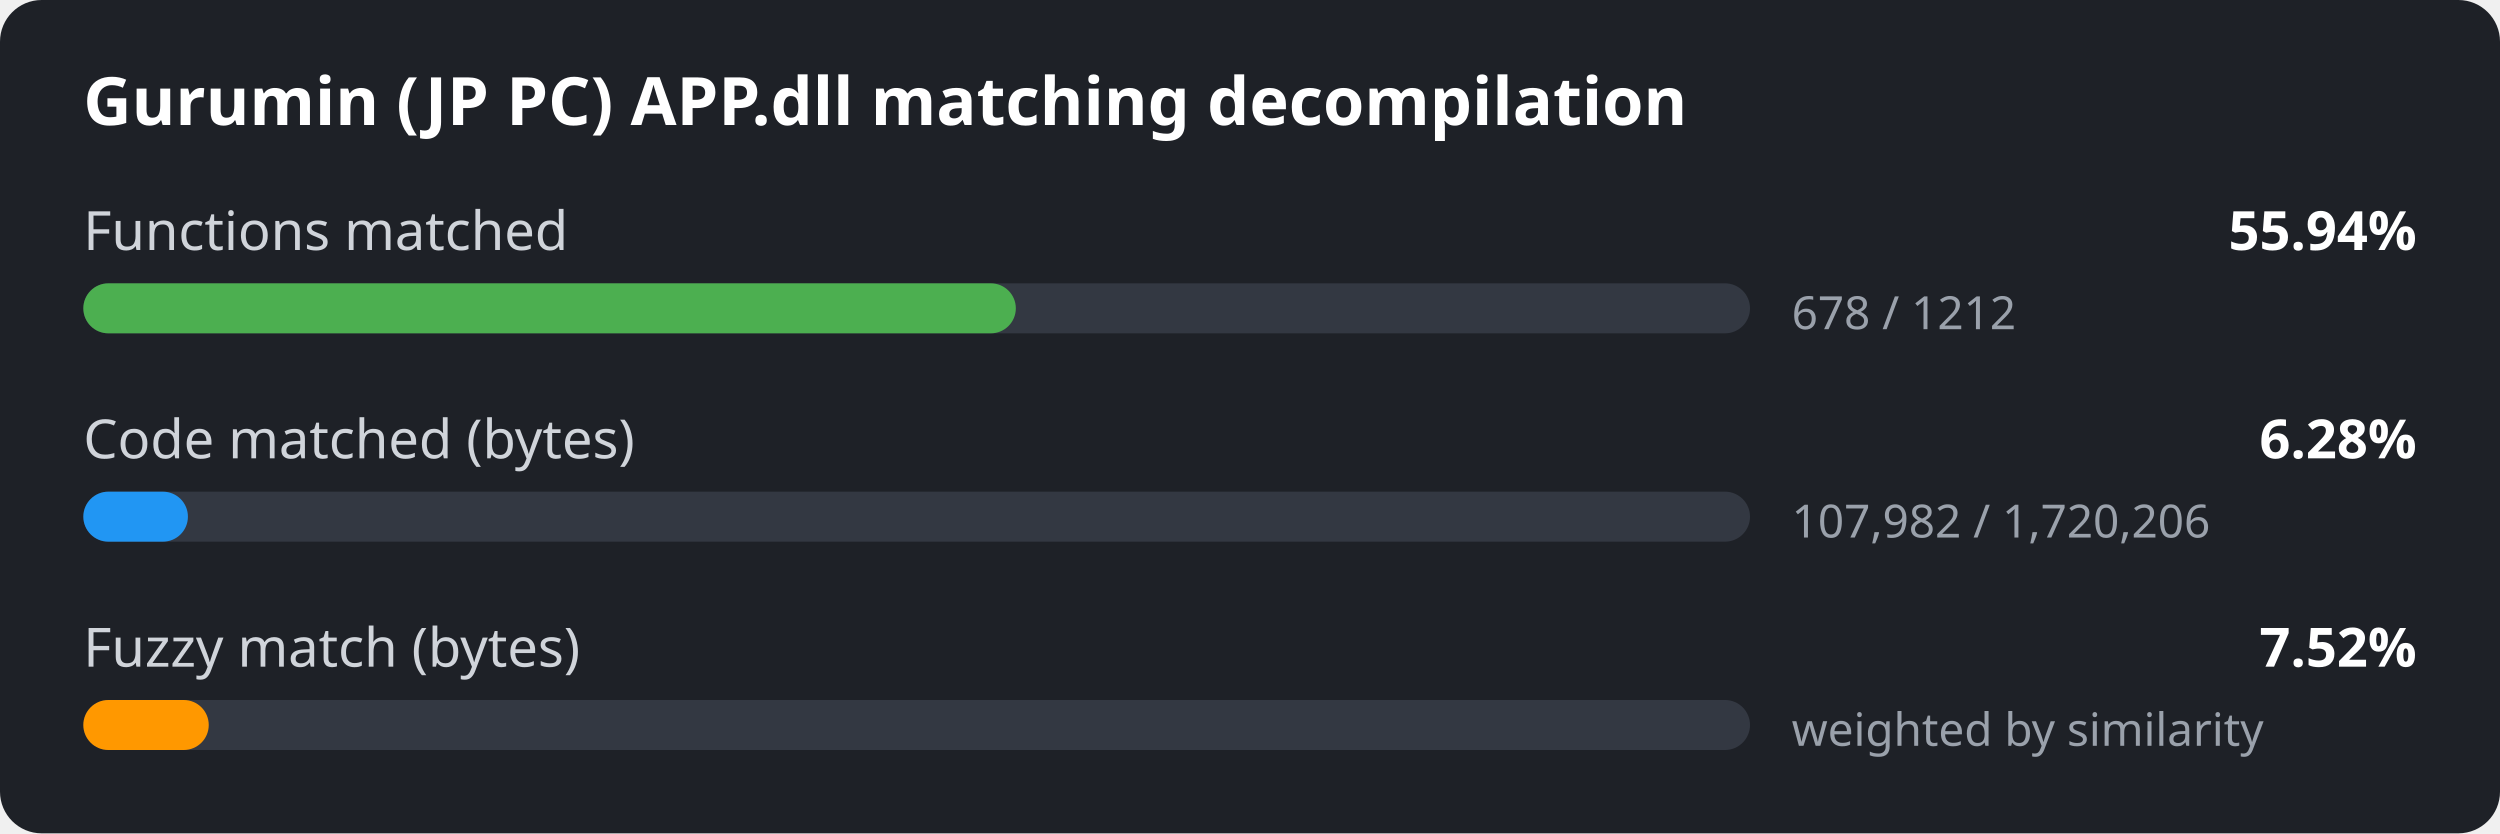
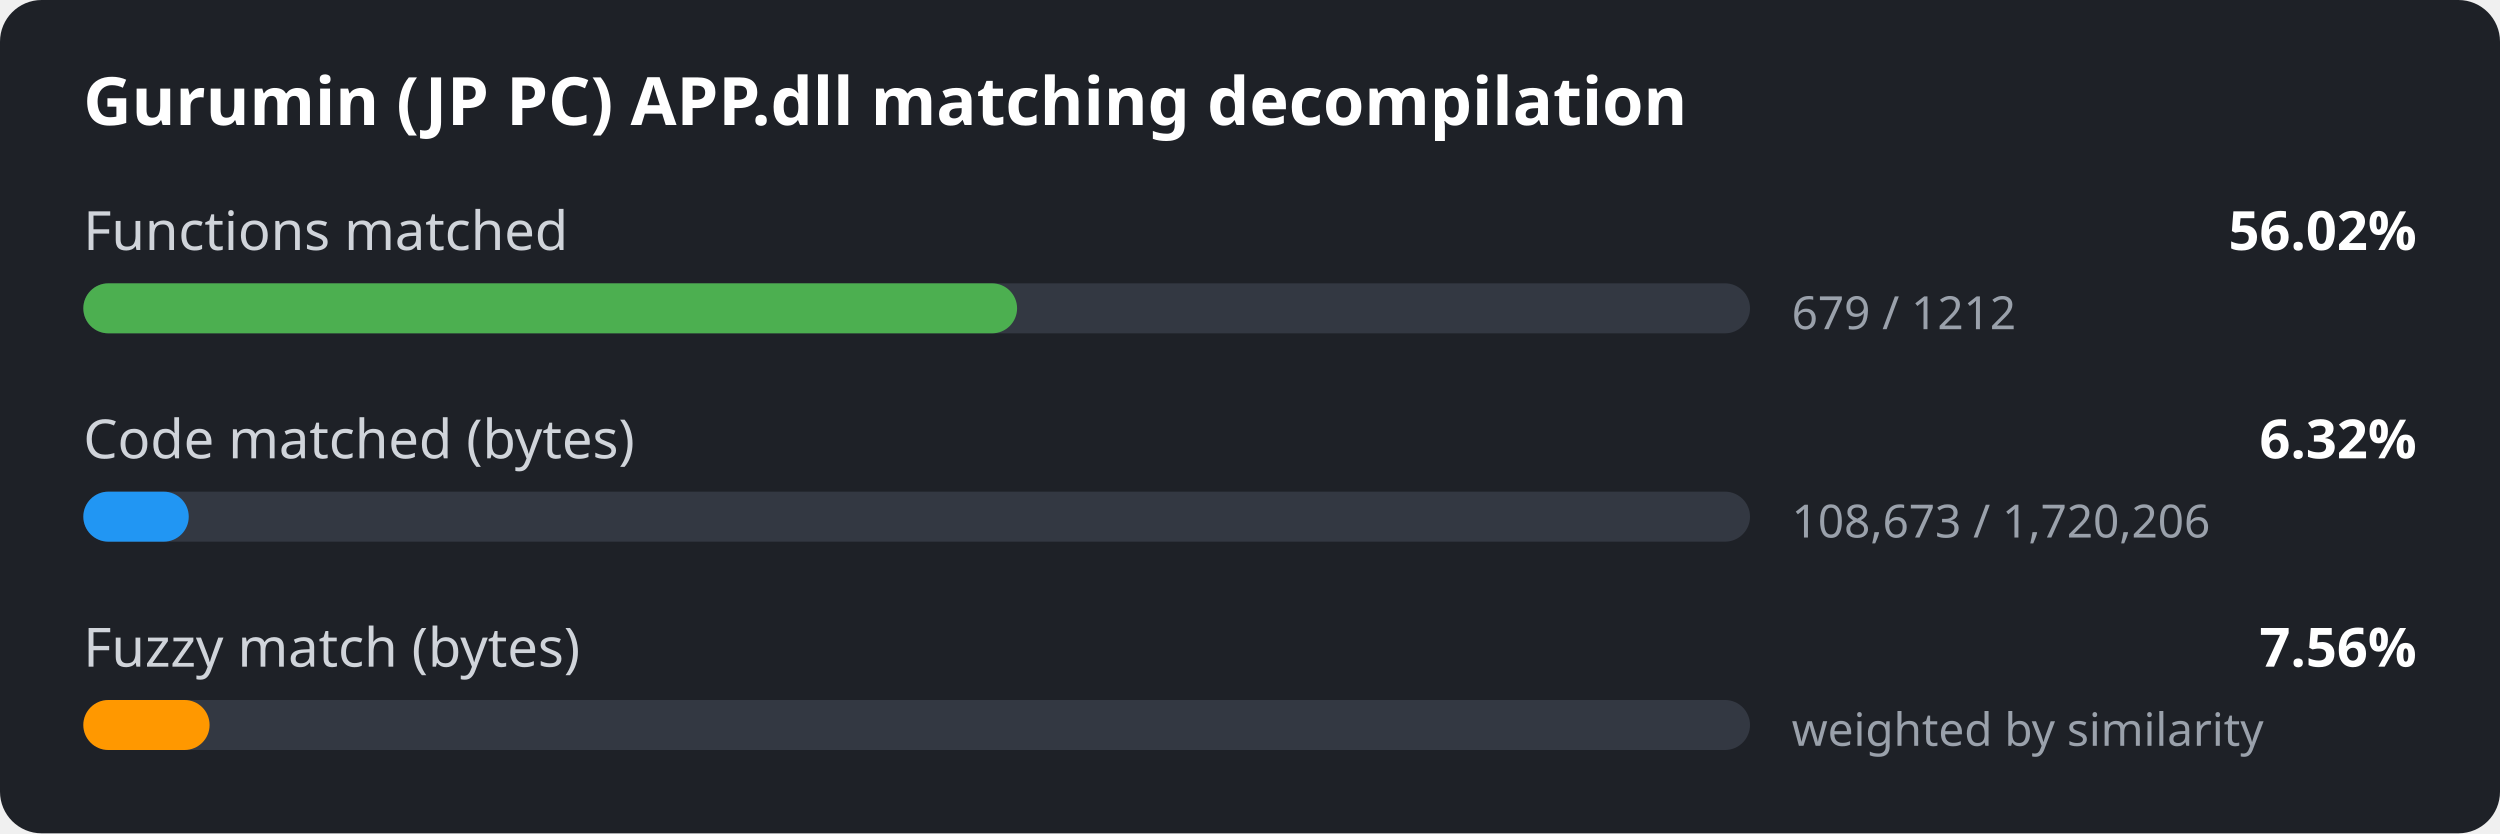
<svg xmlns="http://www.w3.org/2000/svg" width="600" height="200" viewBox="0 0 600 200">
  <style>
.bg { fill: #1e2127; }
.title { font: 600 16px sans-serif; fill: #ffffff; }
.label { font: 13px sans-serif; fill: #d0d4da; }
.value { font: 600 13px sans-serif; fill: #ffffff; }
.detail { font: 11px sans-serif; fill: #9aa1ab; }
.track { fill: #333842; }
</style>
  <rect width="600" height="200" rx="10" class="bg" />
  <text x="20" y="30" class="title">Gurumin (JP PC) APP.dll matching decompilation</text>
  <text x="20" y="60" class="label">Functions matched</text>
-   <text x="580" y="60" class="value" text-anchor="end">55.94%</text>
+   <text x="580" y="60" class="value" text-anchor="end">56.02%</text>
  <rect x="20" y="68" width="400" height="12" rx="6" class="track" />
-   <rect x="20" y="68" width="223.8" height="12" rx="6" fill="#4caf50" />
-   <text x="430" y="79" class="detail">678 / 1212</text>
+   <rect x="20" y="68" width="224.1" height="12" rx="6" fill="#4caf50" />
+   <text x="430" y="79" class="detail">679 / 1212</text>
  <text x="20" y="110" class="label">Code matched (bytes)</text>
-   <text x="580" y="110" class="value" text-anchor="end">6.28%</text>
+   <text x="580" y="110" class="value" text-anchor="end">6.32%</text>
  <rect x="20" y="118" width="400" height="12" rx="6" class="track" />
-   <rect x="20" y="118" width="25.1" height="12" rx="6" fill="#2196f3" />
-   <text x="430" y="129" class="detail">107,982 / 1,720,206</text>
+   <rect x="20" y="118" width="25.3" height="12" rx="6" fill="#2196f3" />
+   <text x="430" y="129" class="detail">108,673 / 1,720,206</text>
  <text x="20" y="160" class="label">Fuzzy match (bytes)</text>
-   <text x="580" y="160" class="value" text-anchor="end">7.52%</text>
+   <text x="580" y="160" class="value" text-anchor="end">7.56%</text>
  <rect x="20" y="168" width="400" height="12" rx="6" class="track" />
-   <rect x="20" y="168" width="30.1" height="12" rx="6" fill="#ff9800" />
+   <rect x="20" y="168" width="30.3" height="12" rx="6" fill="#ff9800" />
  <text x="430" y="179" class="detail">weighted by similarity</text>
</svg>
